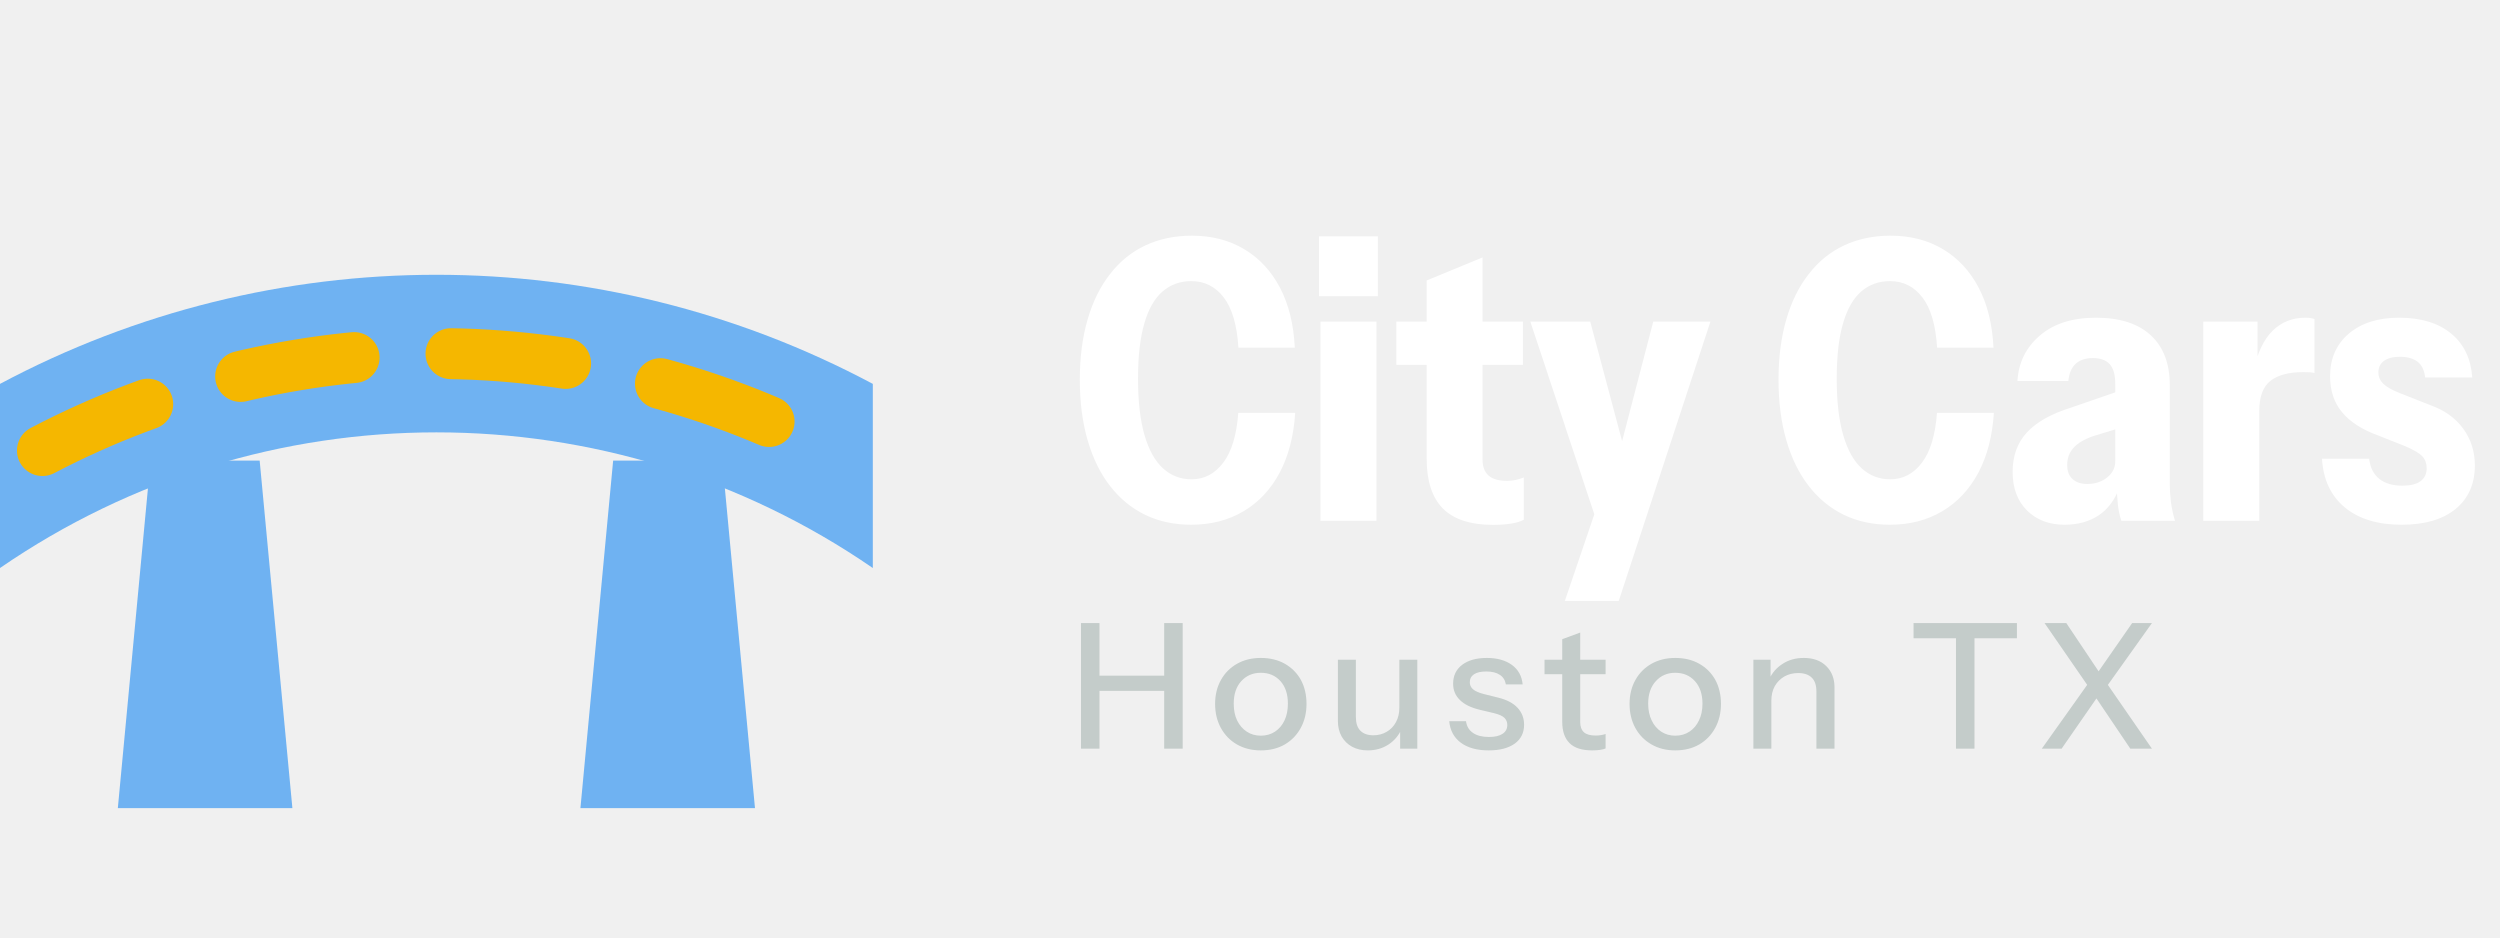
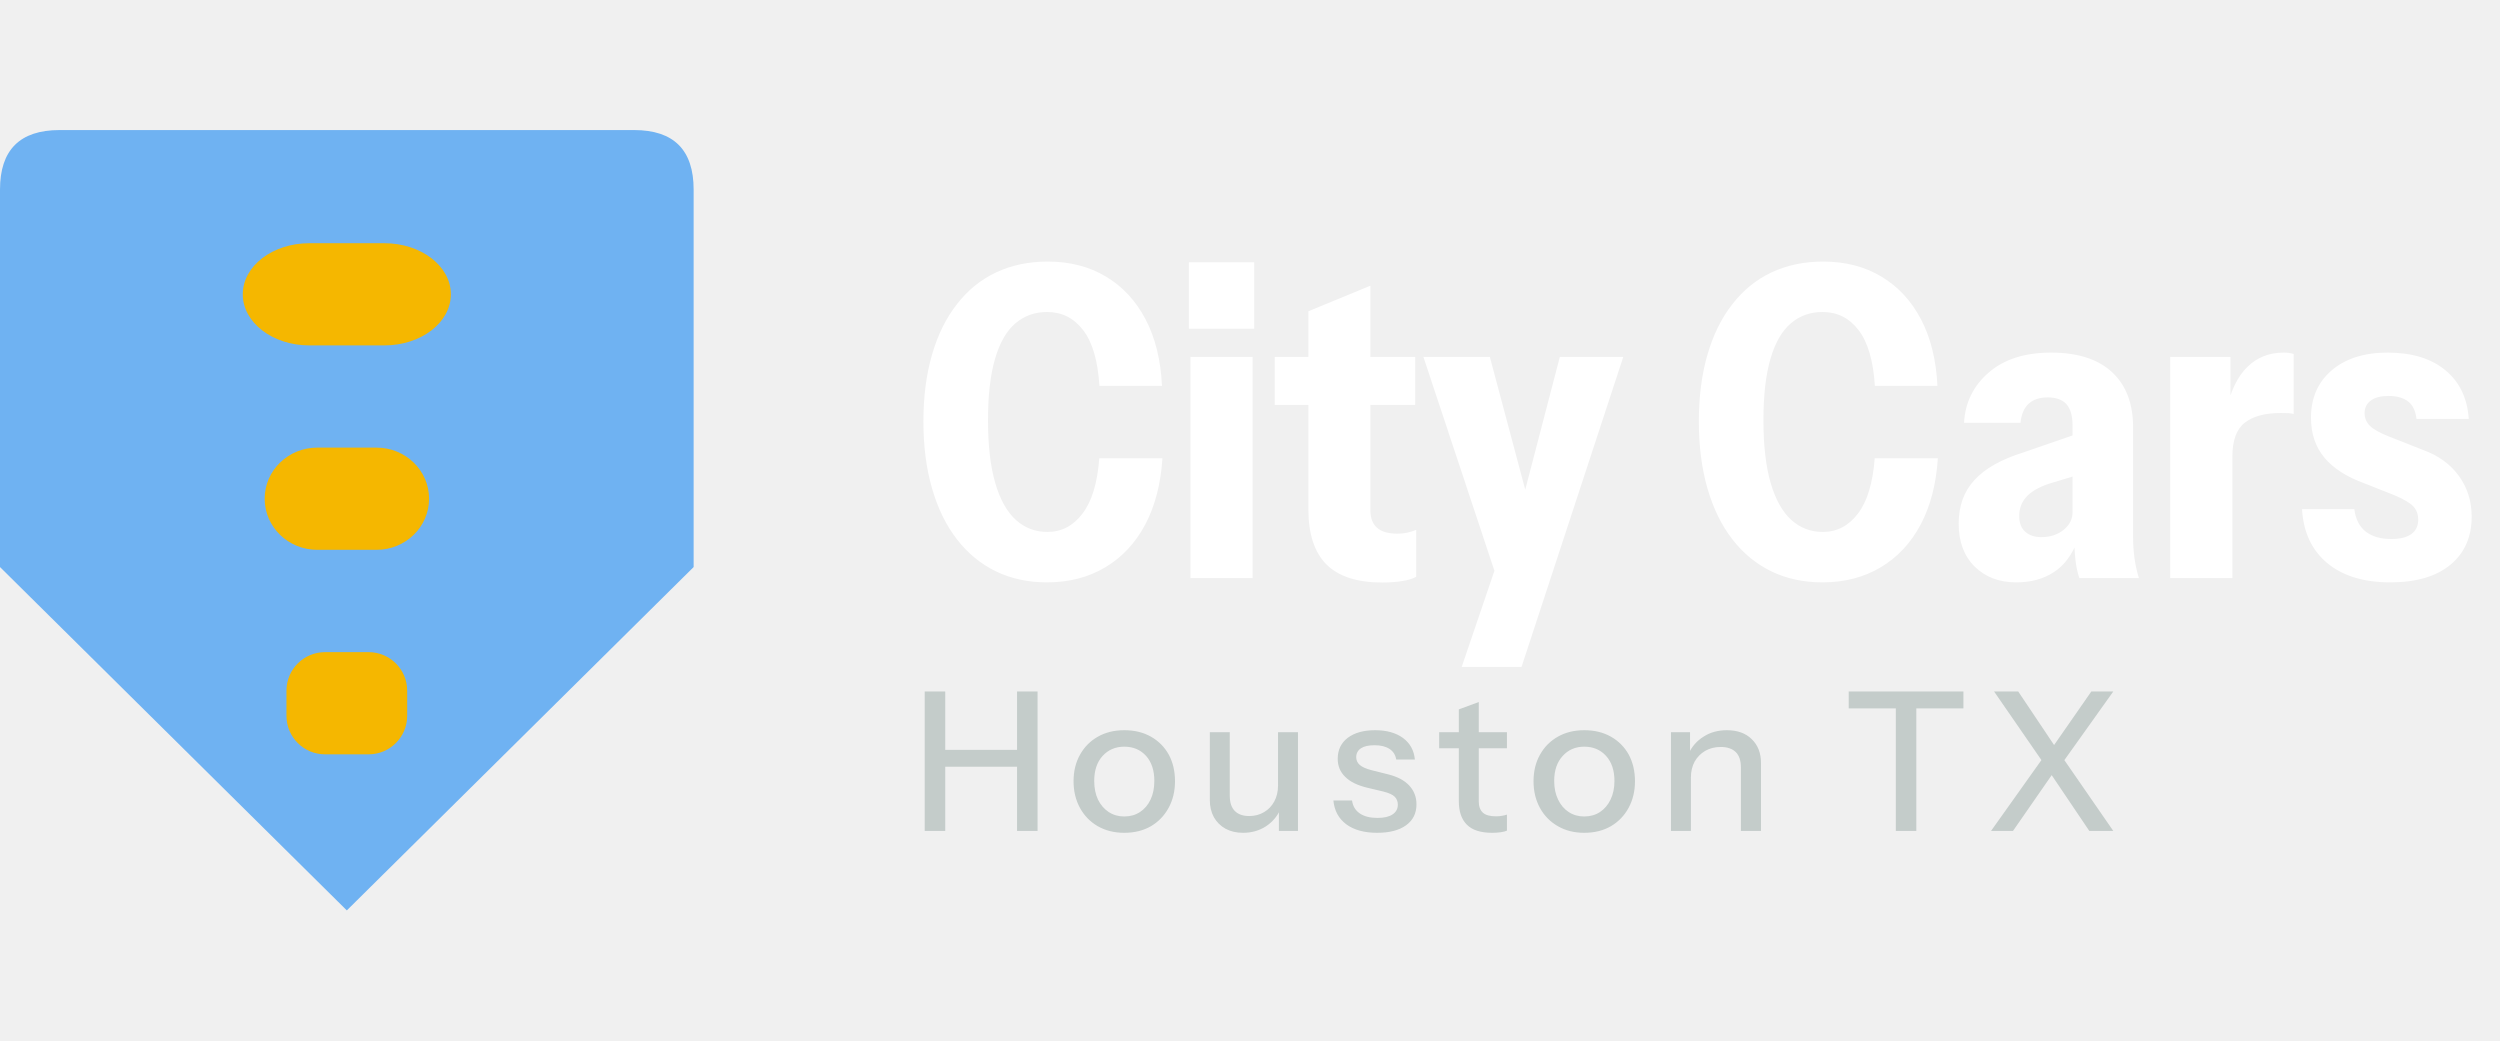
- <svg xmlns="http://www.w3.org/2000/svg" viewBox="0 0 192.0 72" role="img" aria-label="City Cars Houston TX">
-   <g transform="translate(0 9) scale(0.931)">
-     <g>
-       <g fill="#6FB2F2">
-         <path d="M0 22.00 A76.50 76.50 0 0 1 72 22.00 L72 37.19 A63.50 63.50 0 0 0 0 37.19 Z" />
-         <path d="M12.42 28.33 h9 l2.70 28.67 h-14.40 Z" />
-         <path d="M50.58 28.33 h9 l2.70 28.67 h-14.40 Z" />
-       </g>
-       <path d="M3.5 27.50 A70.00 70.00 0 0 1 68.5 27.50" fill="none" stroke="#F5B700" stroke-width="4.2" stroke-linecap="round" stroke-dasharray="9.5 8" />
+ <svg xmlns="http://www.w3.org/2000/svg" viewBox="0 0 173.0 72" role="img" aria-label="City Cars Houston TX">
+   <g transform="translate(0 9) scale(0.75)">
+     <g fill="#6FB2F2">
+       <path d="M5.5 0 L58.5 0 Q64 0 64 5.5 L64 40.32 L32 72 L0 40.32 L0 5.5 Q0 0 5.5 0 Z" />
    </g>
+     <rect x="22.40" y="10.44" width="19.20" height="9.43" rx="6.14" fill="#F5B700" />
+     <rect x="24.42" y="29.30" width="15.17" height="9.43" rx="4.85" fill="#F5B700" />
+     <rect x="26.43" y="48.17" width="11.14" height="9.43" rx="3.56" fill="#F5B700" />
  </g>
-   <path transform="translate(82.03 40)" d="M9.45 0.30Q7.50 0.30 5.92 -0.46Q4.34 -1.23 3.22 -2.68Q2.10 -4.12 1.50 -6.19Q0.90 -8.25 0.90 -10.84Q0.90 -13.42 1.50 -15.47Q2.09 -17.51 3.22 -18.95Q4.34 -20.40 5.93 -21.15Q7.53 -21.90 9.50 -21.90Q11.80 -21.90 13.53 -20.86Q15.26 -19.83 16.27 -17.91Q17.28 -15.99 17.41 -13.30H13.08Q12.92 -15.90 11.95 -17.16Q10.99 -18.41 9.46 -18.41Q8.18 -18.41 7.26 -17.62Q6.34 -16.83 5.86 -15.18Q5.37 -13.52 5.37 -10.92Q5.37 -8.30 5.87 -6.58Q6.37 -4.86 7.30 -4.02Q8.22 -3.19 9.48 -3.19Q10.95 -3.19 11.91 -4.46Q12.88 -5.73 13.07 -8.29H17.44Q17.27 -5.63 16.25 -3.70Q15.22 -1.77 13.48 -0.74Q11.74 0.30 9.45 0.30Z M19.38 0.00V-15.30H23.68V0.00ZM19.27 -17.25V-21.85H23.79V-17.25Z M32.64 0.31Q30.05 0.31 28.79 -0.94Q27.54 -2.20 27.54 -4.75V-18.46L31.83 -20.23V-4.69Q31.83 -3.89 32.29 -3.48Q32.75 -3.07 33.71 -3.07Q34.07 -3.07 34.38 -3.14Q34.69 -3.21 35.00 -3.33V-0.09Q34.66 0.11 34.03 0.21Q33.41 0.31 32.64 0.31ZM25.21 -11.98V-15.30H34.93V-11.98Z M38.15 6.15 41.24 -2.93 41.99 -3.98 44.94 -15.30H49.33L42.29 6.15ZM40.63 0.15 35.50 -15.30H40.10L43.72 -1.71Z M63.11 0.30Q61.16 0.30 59.58 -0.46Q58.00 -1.23 56.88 -2.68Q55.76 -4.12 55.16 -6.19Q54.56 -8.25 54.56 -10.84Q54.56 -13.42 55.16 -15.47Q55.75 -17.51 56.88 -18.95Q58.00 -20.40 59.59 -21.15Q61.19 -21.90 63.16 -21.90Q65.46 -21.90 67.19 -20.86Q68.92 -19.83 69.93 -17.91Q70.94 -15.99 71.07 -13.30H66.74Q66.58 -15.90 65.61 -17.16Q64.65 -18.41 63.12 -18.41Q61.84 -18.41 60.92 -17.62Q60.00 -16.83 59.52 -15.18Q59.03 -13.52 59.03 -10.92Q59.03 -8.30 59.53 -6.58Q60.03 -4.86 60.96 -4.02Q61.88 -3.19 63.14 -3.19Q64.61 -3.19 65.57 -4.46Q66.54 -5.73 66.73 -8.29H71.10Q70.93 -5.63 69.91 -3.70Q68.88 -1.77 67.14 -0.74Q65.40 0.30 63.11 0.30Z M80.89 0.00Q80.69 -0.59 80.62 -1.28Q80.54 -1.97 80.54 -2.80H80.42V-10.55Q80.42 -11.55 80.00 -12.03Q79.57 -12.50 78.70 -12.50Q77.86 -12.50 77.38 -12.06Q76.90 -11.61 76.82 -10.74H72.91Q73.03 -12.85 74.62 -14.22Q76.21 -15.60 78.94 -15.60Q81.69 -15.60 83.15 -14.25Q84.61 -12.90 84.61 -10.42V-2.80Q84.61 -2.12 84.70 -1.43Q84.79 -0.73 85.01 0.00ZM76.52 0.30Q74.76 0.30 73.65 -0.79Q72.54 -1.89 72.54 -3.76Q72.54 -5.61 73.64 -6.79Q74.73 -7.98 77.04 -8.70L81.30 -10.17V-7.29L78.74 -6.51Q77.68 -6.14 77.21 -5.60Q76.73 -5.06 76.73 -4.29Q76.73 -3.57 77.15 -3.20Q77.57 -2.83 78.26 -2.83Q79.17 -2.83 79.80 -3.33Q80.42 -3.84 80.42 -4.55L80.76 -2.58Q80.20 -1.11 79.13 -0.41Q78.05 0.30 76.52 0.30Z M87.18 0.00V-15.30H91.35V-11.60H91.48V0.00ZM91.48 -8.40 91.03 -11.51Q91.50 -13.63 92.52 -14.61Q93.53 -15.60 95.02 -15.60Q95.45 -15.60 95.72 -15.50V-11.35Q95.60 -11.39 95.38 -11.41Q95.17 -11.42 94.83 -11.42Q93.20 -11.42 92.34 -10.75Q91.48 -10.08 91.48 -8.40Z M102.41 0.30Q99.66 0.30 98.05 -1.03Q96.44 -2.37 96.30 -4.77H99.92Q100.04 -3.75 100.70 -3.22Q101.36 -2.70 102.47 -2.70Q103.39 -2.70 103.86 -3.04Q104.34 -3.39 104.34 -4.03Q104.34 -4.59 104.01 -4.95Q103.69 -5.30 102.72 -5.72L100.65 -6.54Q98.77 -7.22 97.85 -8.33Q96.92 -9.44 96.92 -11.10Q96.92 -13.14 98.35 -14.37Q99.79 -15.60 102.22 -15.60Q104.75 -15.60 106.22 -14.38Q107.69 -13.17 107.84 -11.01H104.22Q104.13 -11.84 103.64 -12.22Q103.14 -12.60 102.29 -12.60Q101.50 -12.60 101.07 -12.29Q100.63 -11.98 100.63 -11.40Q100.63 -10.90 101.00 -10.53Q101.38 -10.16 102.30 -9.80L104.63 -8.88Q106.26 -8.30 107.15 -7.07Q108.04 -5.85 108.04 -4.25Q108.04 -2.14 106.57 -0.92Q105.09 0.30 102.41 0.30Z" fill="#FFFFFF" />
-   <path transform="translate(82.03 57.5)" d="M0.99 0.00V-9.65H2.41V0.00ZM7.38 0.00V-9.65H8.80V0.00ZM1.69 -5.61H8.01V-4.44H1.69Z M14.80 0.13Q13.76 0.13 12.96 -0.33Q12.17 -0.79 11.73 -1.60Q11.29 -2.41 11.29 -3.44Q11.29 -4.48 11.74 -5.28Q12.18 -6.07 12.97 -6.52Q13.76 -6.97 14.80 -6.97Q15.86 -6.97 16.65 -6.52Q17.44 -6.07 17.88 -5.28Q18.31 -4.48 18.31 -3.44Q18.31 -2.41 17.87 -1.60Q17.43 -0.79 16.65 -0.33Q15.86 0.13 14.80 0.13ZM14.80 -1.00Q15.42 -1.00 15.89 -1.31Q16.36 -1.62 16.62 -2.17Q16.88 -2.72 16.88 -3.46Q16.88 -4.55 16.31 -5.19Q15.73 -5.83 14.80 -5.83Q13.89 -5.83 13.30 -5.19Q12.72 -4.55 12.72 -3.46Q12.72 -2.72 12.98 -2.17Q13.25 -1.62 13.72 -1.31Q14.19 -1.00 14.80 -1.00Z M23.02 0.13Q22.33 0.13 21.81 -0.15Q21.29 -0.44 21.00 -0.95Q20.72 -1.47 20.72 -2.12V-6.83H22.10V-2.44Q22.10 -1.73 22.45 -1.38Q22.80 -1.03 23.44 -1.03Q24.02 -1.03 24.47 -1.30Q24.92 -1.56 25.18 -2.04Q25.44 -2.52 25.44 -3.14L25.61 -1.51Q25.28 -0.76 24.59 -0.31Q23.90 0.13 23.02 0.13ZM25.50 0.00V-1.61H25.44V-6.83H26.82V0.00Z M32.30 0.13Q30.96 0.13 30.16 -0.46Q29.37 -1.05 29.27 -2.11H30.56Q30.64 -1.52 31.10 -1.21Q31.55 -0.90 32.32 -0.90Q33.00 -0.90 33.36 -1.14Q33.73 -1.38 33.73 -1.82Q33.73 -2.14 33.52 -2.36Q33.31 -2.58 32.71 -2.73L31.61 -2.99Q30.58 -3.24 30.08 -3.75Q29.57 -4.25 29.57 -4.99Q29.57 -5.91 30.26 -6.44Q30.96 -6.97 32.16 -6.97Q33.35 -6.97 34.09 -6.43Q34.82 -5.89 34.91 -4.94H33.62Q33.54 -5.42 33.16 -5.67Q32.77 -5.93 32.12 -5.93Q31.50 -5.93 31.18 -5.72Q30.85 -5.50 30.85 -5.10Q30.85 -4.79 31.09 -4.57Q31.34 -4.35 31.92 -4.20L33.04 -3.92Q34.02 -3.68 34.52 -3.14Q35.02 -2.60 35.02 -1.84Q35.02 -0.91 34.30 -0.39Q33.58 0.13 32.30 0.13Z M40.26 0.13Q39.06 0.13 38.51 -0.43Q37.95 -0.98 37.95 -2.07V-8.41L39.33 -8.92V-2.05Q39.33 -1.52 39.62 -1.26Q39.90 -1.01 40.52 -1.01Q40.77 -1.01 40.96 -1.05Q41.14 -1.08 41.28 -1.13V-0.02Q41.13 0.05 40.86 0.09Q40.59 0.13 40.26 0.13ZM36.59 -5.72V-6.83H41.28V-5.72Z M46.63 0.13Q45.59 0.13 44.80 -0.33Q44.00 -0.79 43.56 -1.60Q43.12 -2.41 43.12 -3.44Q43.12 -4.48 43.57 -5.28Q44.01 -6.07 44.80 -6.52Q45.59 -6.97 46.63 -6.97Q47.69 -6.97 48.48 -6.52Q49.27 -6.07 49.71 -5.28Q50.14 -4.48 50.14 -3.44Q50.14 -2.41 49.70 -1.60Q49.26 -0.79 48.48 -0.33Q47.69 0.13 46.63 0.13ZM46.63 -1.00Q47.25 -1.00 47.72 -1.31Q48.19 -1.62 48.45 -2.17Q48.72 -2.72 48.72 -3.46Q48.72 -4.55 48.14 -5.19Q47.56 -5.83 46.63 -5.83Q45.72 -5.83 45.14 -5.19Q44.55 -4.55 44.55 -3.46Q44.55 -2.72 44.82 -2.17Q45.08 -1.62 45.55 -1.31Q46.02 -1.00 46.63 -1.00Z M52.63 0.00V-6.83H53.95V-5.23H54.01V0.00ZM57.47 0.00V-4.40Q57.47 -5.10 57.12 -5.45Q56.76 -5.81 56.07 -5.81Q55.47 -5.81 55.00 -5.54Q54.54 -5.27 54.27 -4.80Q54.01 -4.32 54.01 -3.69L53.84 -5.32Q54.18 -6.08 54.88 -6.52Q55.57 -6.97 56.50 -6.97Q57.59 -6.97 58.22 -6.35Q58.86 -5.73 58.86 -4.71V0.00Z M68.19 0.00V-8.48H64.93V-9.65H72.87V-8.48H69.61V0.00Z M81.58 0.00 78.60 -4.42 74.99 -9.65H76.66L79.46 -5.47L83.24 0.00ZM78.80 -5.45 81.72 -9.65H83.24L79.42 -4.29ZM79.24 -4.24 76.30 0.00H74.78L78.62 -5.40Z" fill="#C4CCCA" />
+   <path transform="translate(63.00 40)" d="M9.45 0.30Q7.50 0.30 5.92 -0.46Q4.34 -1.23 3.22 -2.68Q2.10 -4.12 1.50 -6.19Q0.90 -8.25 0.90 -10.84Q0.90 -13.42 1.50 -15.47Q2.09 -17.51 3.22 -18.95Q4.34 -20.40 5.93 -21.15Q7.53 -21.90 9.50 -21.90Q11.80 -21.90 13.53 -20.86Q15.26 -19.83 16.27 -17.91Q17.28 -15.99 17.41 -13.30H13.08Q12.92 -15.90 11.95 -17.16Q10.99 -18.41 9.46 -18.41Q8.18 -18.41 7.26 -17.62Q6.34 -16.83 5.86 -15.18Q5.37 -13.52 5.37 -10.92Q5.37 -8.30 5.87 -6.58Q6.37 -4.86 7.30 -4.02Q8.22 -3.19 9.48 -3.19Q10.95 -3.19 11.91 -4.46Q12.88 -5.73 13.07 -8.29H17.44Q17.27 -5.63 16.25 -3.70Q15.22 -1.77 13.48 -0.74Q11.74 0.30 9.45 0.30Z M19.38 0.00V-15.30H23.68V0.00ZM19.27 -17.25V-21.85H23.79V-17.25Z M32.64 0.31Q30.05 0.31 28.79 -0.94Q27.54 -2.20 27.54 -4.75V-18.46L31.83 -20.23V-4.69Q31.83 -3.89 32.29 -3.48Q32.75 -3.07 33.71 -3.07Q34.07 -3.07 34.38 -3.14Q34.69 -3.21 35.00 -3.33V-0.09Q34.66 0.11 34.03 0.21Q33.41 0.31 32.64 0.31ZM25.21 -11.98V-15.30H34.93V-11.98Z M38.15 6.15 41.24 -2.93 41.99 -3.98 44.94 -15.30H49.33L42.29 6.15ZM40.63 0.15 35.50 -15.30H40.10L43.72 -1.71Z M63.11 0.30Q61.16 0.30 59.58 -0.46Q58.00 -1.23 56.88 -2.68Q55.76 -4.12 55.16 -6.19Q54.56 -8.25 54.56 -10.84Q54.56 -13.42 55.16 -15.47Q55.75 -17.51 56.88 -18.95Q58.00 -20.40 59.59 -21.15Q61.19 -21.90 63.16 -21.90Q65.46 -21.90 67.19 -20.86Q68.92 -19.83 69.93 -17.91Q70.94 -15.99 71.07 -13.30H66.74Q66.58 -15.90 65.61 -17.16Q64.65 -18.41 63.12 -18.41Q61.84 -18.41 60.92 -17.62Q60.00 -16.83 59.52 -15.18Q59.03 -13.52 59.03 -10.92Q59.03 -8.30 59.53 -6.58Q60.03 -4.86 60.96 -4.02Q61.88 -3.19 63.14 -3.19Q64.61 -3.19 65.57 -4.46Q66.54 -5.73 66.73 -8.29H71.10Q70.93 -5.63 69.91 -3.70Q68.88 -1.77 67.14 -0.74Q65.40 0.30 63.11 0.30Z M80.89 0.00Q80.69 -0.59 80.62 -1.28Q80.54 -1.97 80.54 -2.80H80.42V-10.55Q80.42 -11.55 80.00 -12.03Q79.57 -12.50 78.70 -12.50Q77.86 -12.50 77.38 -12.06Q76.90 -11.61 76.82 -10.74H72.91Q73.03 -12.85 74.62 -14.22Q76.21 -15.60 78.94 -15.60Q81.69 -15.60 83.15 -14.25Q84.61 -12.90 84.61 -10.42V-2.80Q84.61 -2.12 84.70 -1.43Q84.79 -0.73 85.01 0.00ZM76.52 0.30Q74.76 0.30 73.65 -0.79Q72.54 -1.89 72.54 -3.76Q72.54 -5.61 73.64 -6.79Q74.73 -7.98 77.04 -8.70L81.30 -10.17V-7.29L78.74 -6.51Q77.68 -6.14 77.21 -5.60Q76.73 -5.06 76.73 -4.29Q76.73 -3.57 77.15 -3.20Q77.57 -2.83 78.26 -2.83Q79.17 -2.83 79.80 -3.33Q80.42 -3.84 80.42 -4.55L80.76 -2.58Q80.20 -1.11 79.13 -0.41Q78.05 0.30 76.52 0.30Z M87.18 0.00V-15.30H91.35V-11.60H91.48V0.00ZM91.48 -8.40 91.03 -11.51Q91.50 -13.63 92.52 -14.61Q93.53 -15.60 95.02 -15.60Q95.45 -15.60 95.72 -15.50V-11.35Q95.60 -11.39 95.38 -11.41Q95.17 -11.42 94.83 -11.42Q93.20 -11.42 92.34 -10.75Q91.48 -10.08 91.48 -8.40Z M102.41 0.30Q99.66 0.30 98.05 -1.03Q96.44 -2.37 96.30 -4.77H99.92Q100.04 -3.75 100.70 -3.22Q101.36 -2.70 102.47 -2.70Q103.39 -2.70 103.86 -3.04Q104.34 -3.39 104.34 -4.03Q104.34 -4.59 104.01 -4.95Q103.69 -5.30 102.72 -5.72L100.65 -6.54Q98.77 -7.22 97.85 -8.33Q96.92 -9.44 96.92 -11.10Q96.92 -13.14 98.35 -14.37Q99.79 -15.60 102.22 -15.60Q104.75 -15.60 106.22 -14.38Q107.69 -13.17 107.84 -11.01H104.22Q104.13 -11.84 103.64 -12.22Q103.14 -12.60 102.29 -12.60Q101.50 -12.60 101.07 -12.29Q100.63 -11.98 100.63 -11.40Q100.63 -10.90 101.00 -10.53Q101.38 -10.16 102.30 -9.80L104.63 -8.88Q106.26 -8.30 107.15 -7.07Q108.04 -5.85 108.04 -4.25Q108.04 -2.14 106.57 -0.92Q105.09 0.30 102.41 0.30Z" fill="#FFFFFF" />
+   <path transform="translate(63.00 57.5)" d="M0.99 0.00V-9.65H2.41V0.00ZM7.38 0.00V-9.65H8.80V0.00ZM1.69 -5.61H8.01V-4.44H1.69Z M14.80 0.13Q13.76 0.13 12.96 -0.33Q12.17 -0.79 11.73 -1.60Q11.29 -2.41 11.29 -3.44Q11.29 -4.48 11.74 -5.28Q12.18 -6.07 12.97 -6.52Q13.76 -6.97 14.80 -6.97Q15.86 -6.97 16.65 -6.52Q17.44 -6.07 17.88 -5.28Q18.31 -4.48 18.31 -3.44Q18.31 -2.41 17.87 -1.60Q17.43 -0.79 16.65 -0.33Q15.86 0.13 14.80 0.13ZM14.80 -1.00Q15.42 -1.00 15.89 -1.31Q16.36 -1.62 16.62 -2.17Q16.88 -2.72 16.88 -3.46Q16.88 -4.55 16.31 -5.19Q15.73 -5.83 14.80 -5.83Q13.89 -5.83 13.30 -5.19Q12.72 -4.55 12.72 -3.46Q12.72 -2.72 12.98 -2.17Q13.25 -1.62 13.72 -1.31Q14.19 -1.00 14.80 -1.00Z M23.02 0.13Q22.33 0.13 21.81 -0.15Q21.29 -0.44 21.00 -0.95Q20.72 -1.47 20.72 -2.12V-6.83H22.10V-2.44Q22.10 -1.73 22.45 -1.38Q22.80 -1.03 23.44 -1.03Q24.02 -1.03 24.47 -1.30Q24.92 -1.56 25.18 -2.04Q25.44 -2.52 25.44 -3.14L25.61 -1.51Q25.28 -0.76 24.59 -0.31Q23.90 0.13 23.02 0.13ZM25.50 0.00V-1.61H25.44V-6.83H26.82V0.00Z M32.30 0.13Q30.96 0.13 30.16 -0.46Q29.37 -1.05 29.27 -2.11H30.56Q30.64 -1.52 31.10 -1.21Q31.55 -0.90 32.32 -0.90Q33.00 -0.90 33.36 -1.14Q33.73 -1.38 33.73 -1.82Q33.73 -2.14 33.52 -2.36Q33.31 -2.58 32.71 -2.73L31.61 -2.99Q30.58 -3.24 30.08 -3.75Q29.57 -4.25 29.57 -4.99Q29.57 -5.91 30.26 -6.44Q30.96 -6.97 32.16 -6.97Q33.35 -6.97 34.09 -6.43Q34.82 -5.89 34.91 -4.94H33.62Q33.54 -5.42 33.16 -5.67Q32.77 -5.93 32.12 -5.93Q31.50 -5.93 31.18 -5.72Q30.85 -5.50 30.85 -5.10Q30.85 -4.79 31.09 -4.57Q31.34 -4.35 31.92 -4.20L33.04 -3.92Q34.02 -3.68 34.52 -3.14Q35.02 -2.60 35.02 -1.84Q35.02 -0.91 34.30 -0.39Q33.58 0.13 32.30 0.13Z M40.26 0.13Q39.06 0.13 38.51 -0.43Q37.95 -0.98 37.95 -2.07V-8.41L39.33 -8.92V-2.05Q39.33 -1.52 39.62 -1.26Q39.90 -1.01 40.52 -1.01Q40.77 -1.01 40.96 -1.05Q41.14 -1.08 41.28 -1.13V-0.02Q41.13 0.05 40.86 0.09Q40.59 0.13 40.26 0.13ZM36.59 -5.72V-6.83H41.28V-5.72Z M46.63 0.13Q45.59 0.13 44.80 -0.33Q44.00 -0.79 43.56 -1.60Q43.12 -2.41 43.12 -3.44Q43.12 -4.48 43.57 -5.28Q44.01 -6.07 44.80 -6.52Q45.59 -6.97 46.63 -6.97Q47.69 -6.97 48.48 -6.52Q49.27 -6.07 49.71 -5.28Q50.14 -4.48 50.14 -3.44Q50.14 -2.41 49.70 -1.60Q49.26 -0.79 48.48 -0.33Q47.69 0.13 46.63 0.13ZM46.63 -1.00Q47.25 -1.00 47.72 -1.31Q48.19 -1.62 48.45 -2.17Q48.72 -2.72 48.72 -3.46Q48.72 -4.55 48.14 -5.19Q47.56 -5.83 46.63 -5.83Q45.72 -5.83 45.14 -5.19Q44.55 -4.55 44.55 -3.46Q44.55 -2.72 44.82 -2.17Q45.08 -1.62 45.55 -1.31Q46.02 -1.00 46.63 -1.00Z M52.63 0.00V-6.83H53.95V-5.23H54.01V0.00ZM57.47 0.00V-4.40Q57.47 -5.10 57.12 -5.45Q56.76 -5.81 56.07 -5.81Q55.47 -5.81 55.00 -5.54Q54.54 -5.27 54.27 -4.80Q54.01 -4.32 54.01 -3.69L53.84 -5.32Q54.18 -6.08 54.88 -6.52Q55.57 -6.97 56.50 -6.97Q57.59 -6.97 58.22 -6.35Q58.86 -5.73 58.86 -4.71V0.00Z M68.19 0.00V-8.48H64.93V-9.65H72.87V-8.48H69.61V0.00Z M81.58 0.00 78.60 -4.42 74.99 -9.65H76.66L79.46 -5.47L83.24 0.00ZM78.80 -5.45 81.72 -9.65H83.24L79.42 -4.29ZM79.24 -4.24 76.30 0.00H74.78L78.62 -5.40Z" fill="#C4CCCA" />
</svg>
